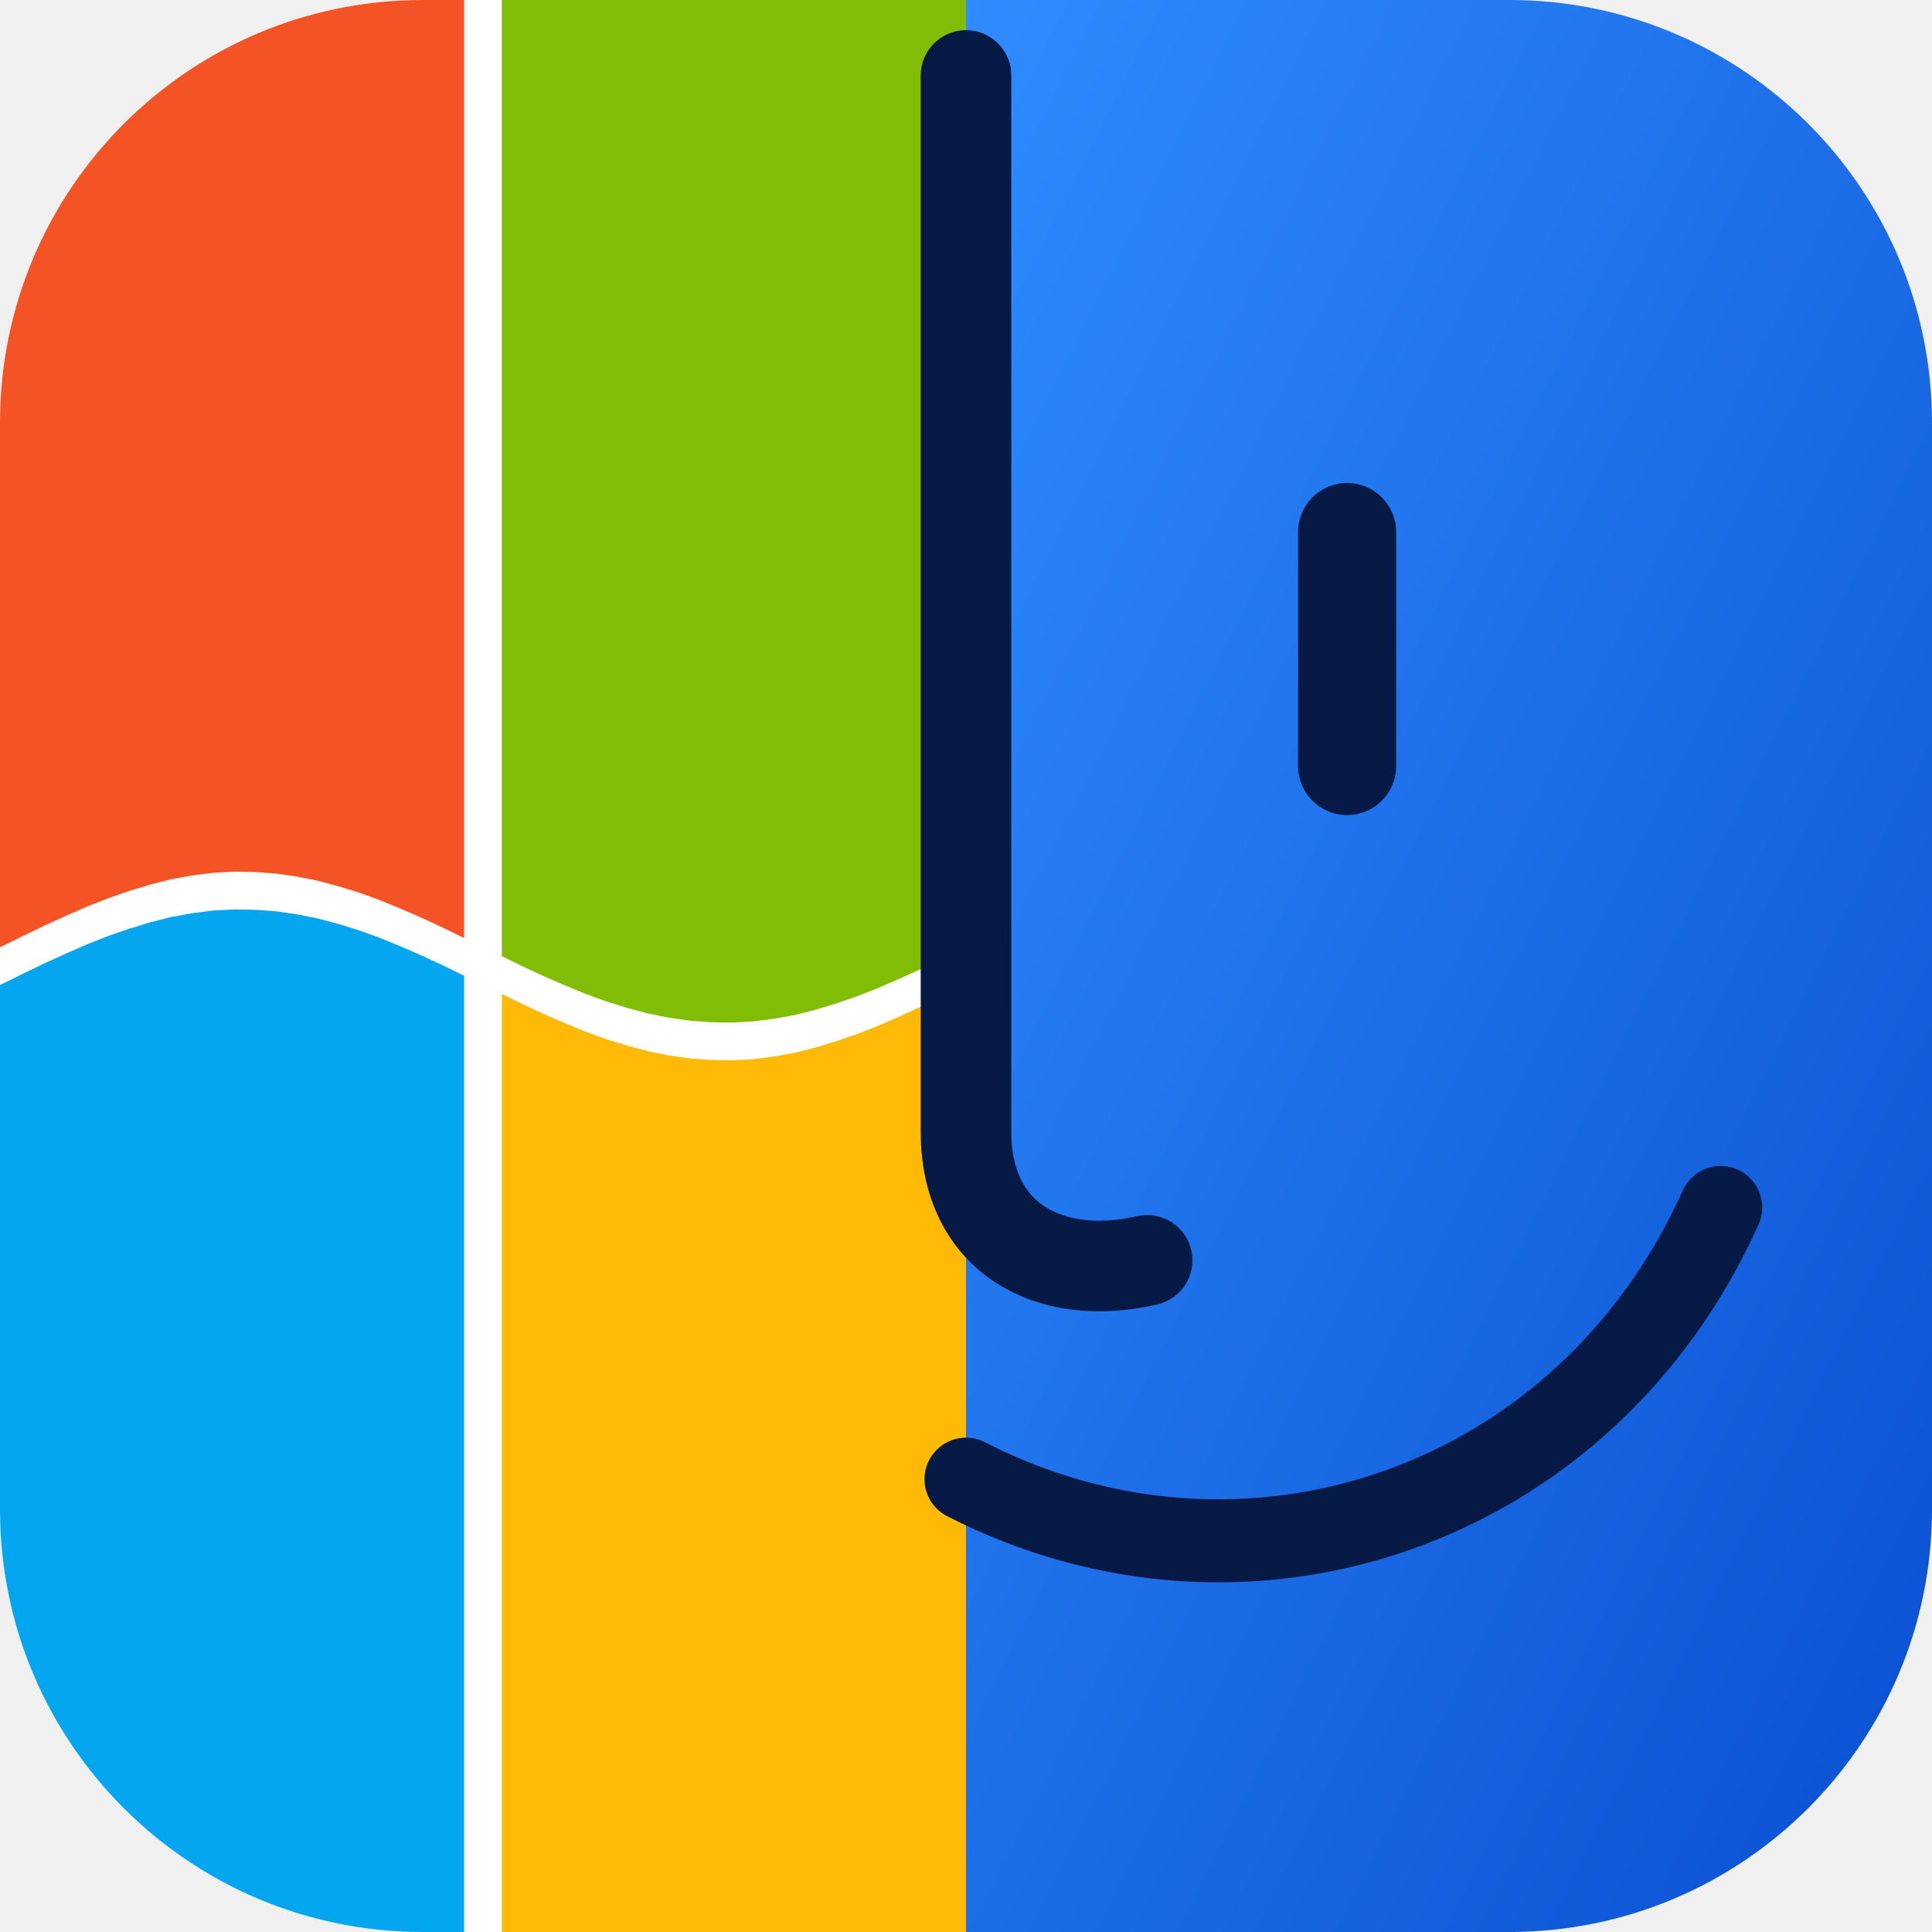
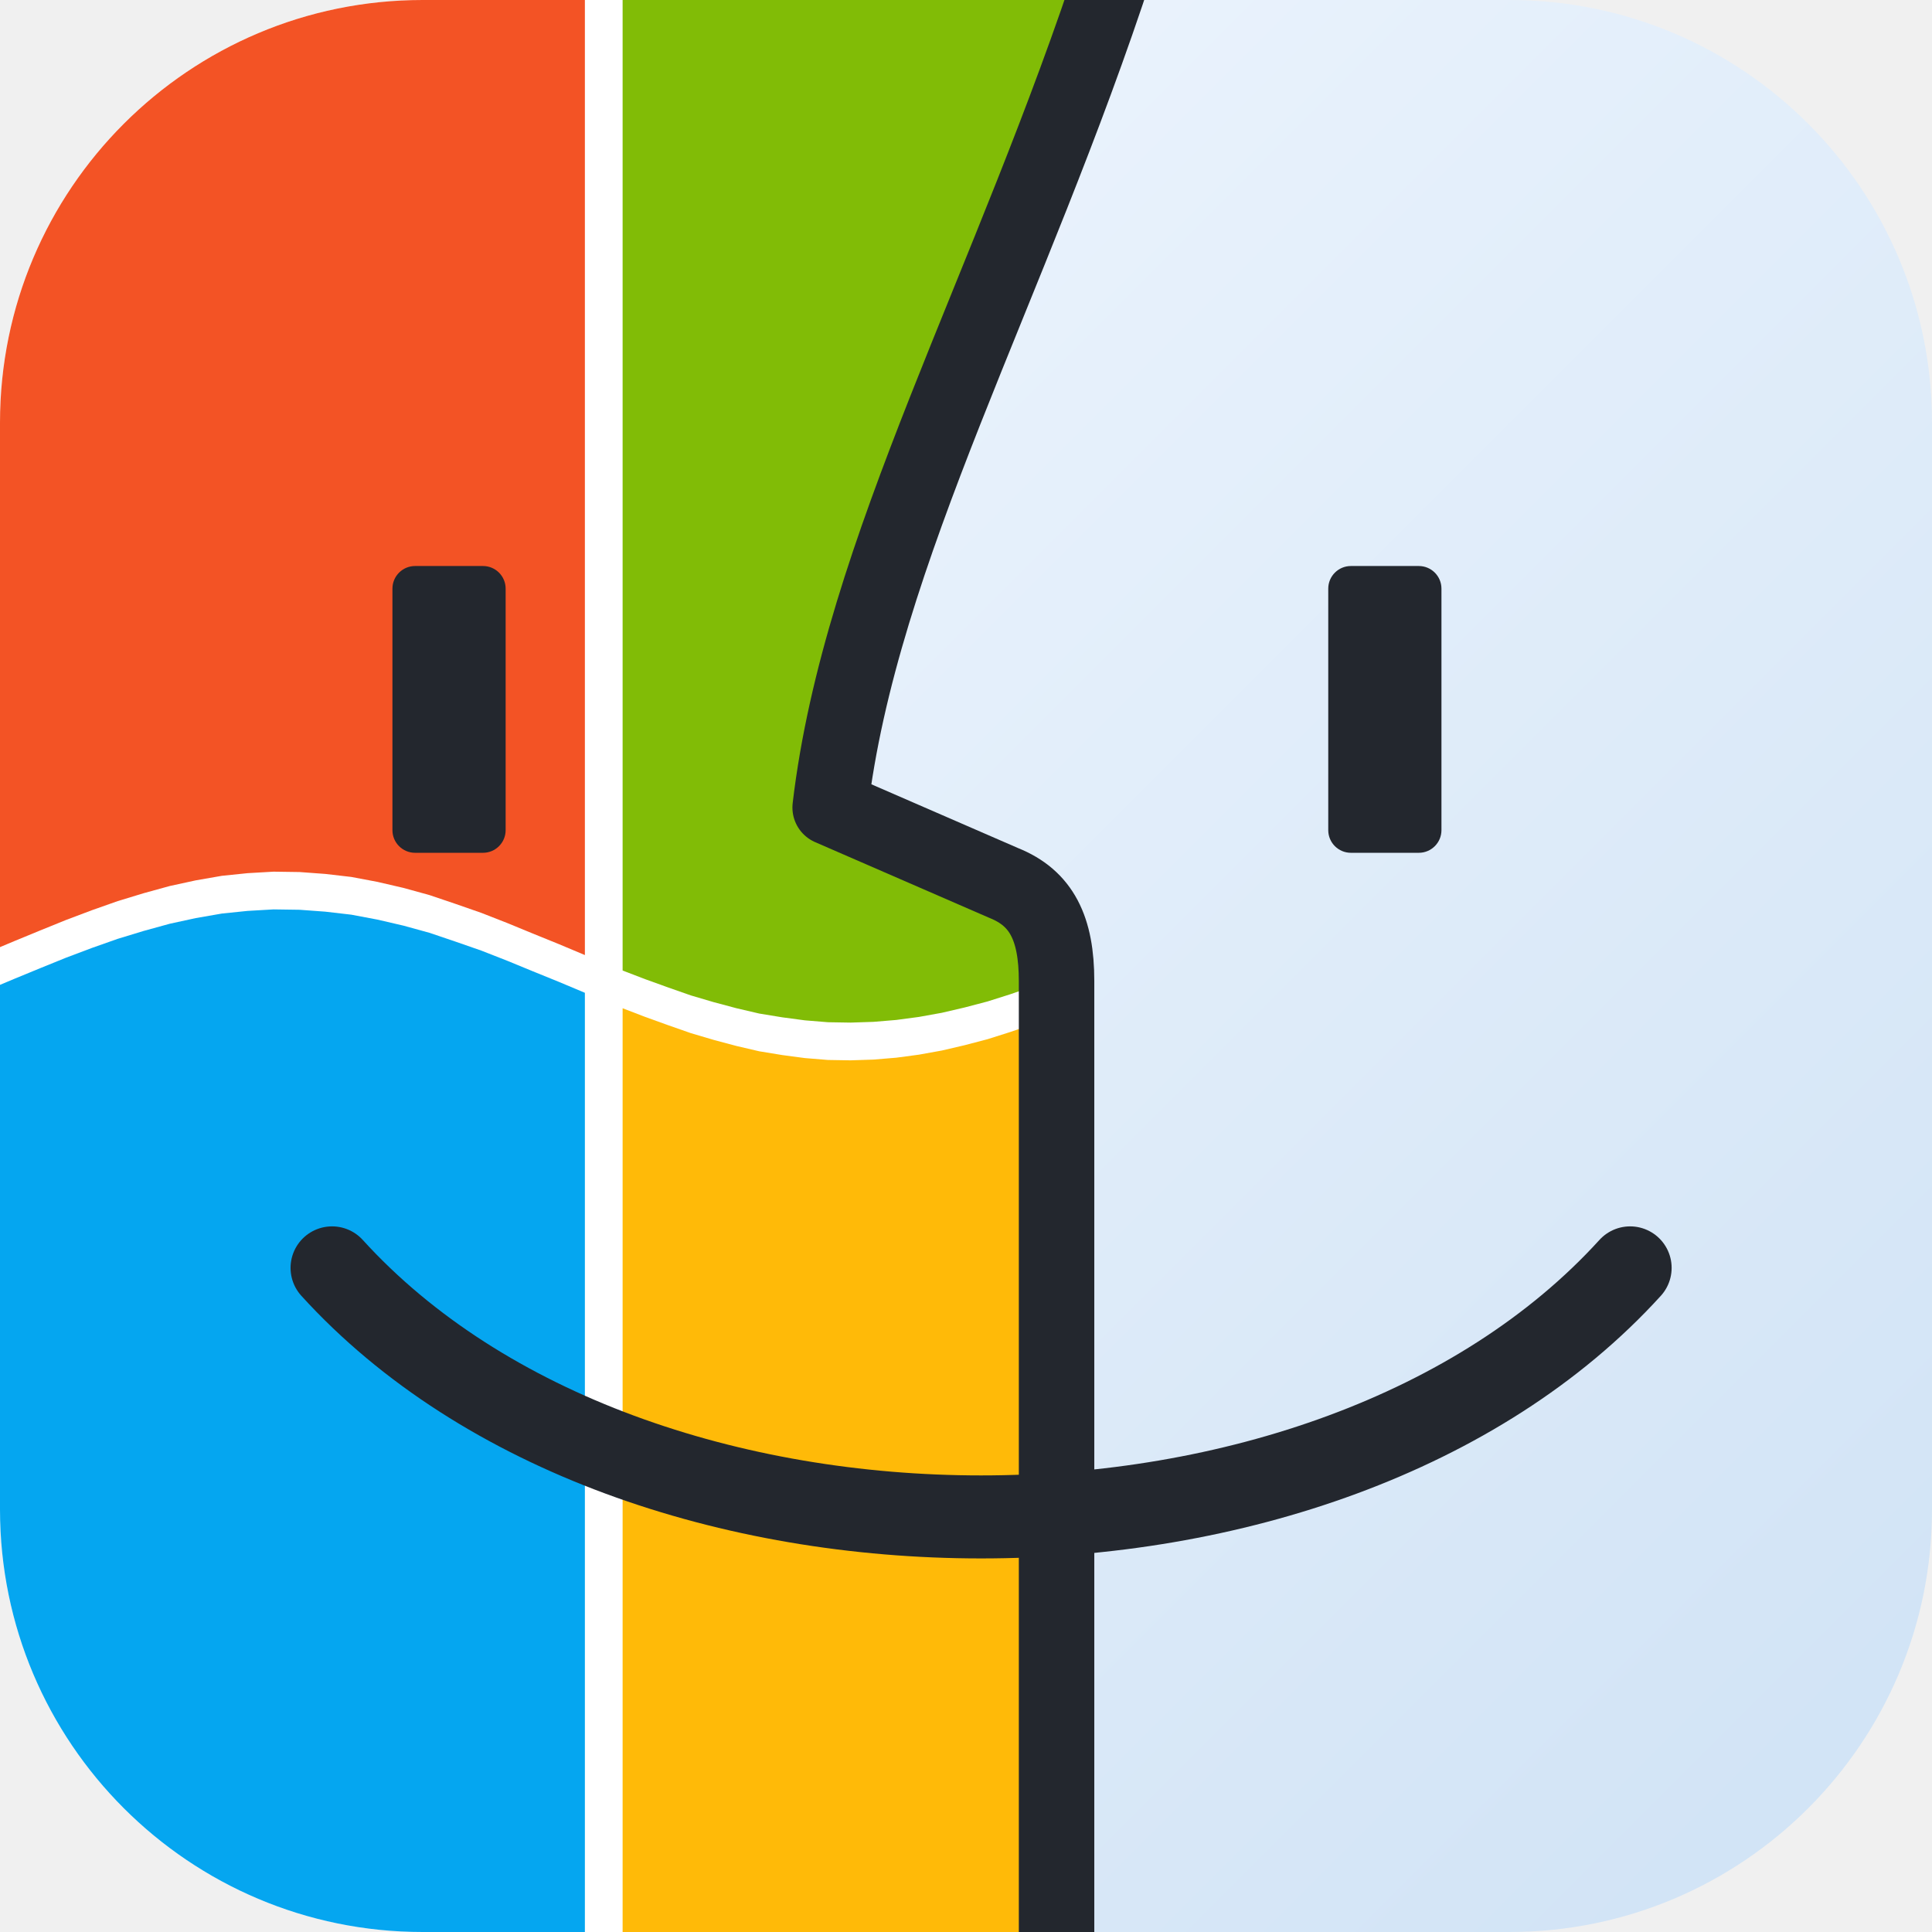
<svg xmlns="http://www.w3.org/2000/svg" viewBox="0 0 512 512" width="512" height="512">
  <defs>
-     <linearGradient id="wl" x1="0" y1="0" x2="1" y2="1">
-       <stop offset="0" stop-color="#ffffff" />
-       <stop offset="1" stop-color="#d5dfec" />
-     </linearGradient>
-     <linearGradient id="fr" x1="0" y1="0" x2="1" y2="1">
-       <stop offset="0" stop-color="#2f8cff" />
-       <stop offset="1" stop-color="#0a4fd0" />
+     <linearGradient id="lt" x1="0" y1="0" x2="1" y2="1">
+       <stop offset="0" stop-color="#f4f9ff" />
+       <stop offset="1" stop-color="#cfe2f5" />
    </linearGradient>
    <clipPath id="sq">
      <rect width="512" height="512" rx="112" />
    </clipPath>
-     <clipPath id="Lh">
-       <rect width="256" height="512" />
+     <clipPath id="Lreg">
+       <path d="M-10 -10 L296 -10 C268 76 228 146 220 214 L266 234 C276 238 280 246 280 260 L280 522 L-10 522 Z" />
    </clipPath>
  </defs>
  <g clip-path="url(#sq)">
-     <rect width="256" height="512" fill="#fff" />
-     <rect x="256" width="256" height="512" fill="url(#fr)" />
-     <g clip-path="url(#Lh)">
-       <path d="M-10.0 -55.1 L-4.5 -57.8 L1.1 -60.5 L6.6 -63.2 L12.2 -65.9 L17.7 -68.4 L23.2 -70.8 L28.8 -73.0 L34.3 -74.9 L39.9 -76.6 L45.4 -78.0 L51.0 -79.0 L56.5 -79.7 L62.0 -80.0 L67.6 -79.9 L73.1 -79.5 L78.7 -78.7 L84.2 -77.6 L89.8 -76.1 L95.3 -74.4 L100.8 -72.4 L106.4 -70.1 L111.9 -67.7 L117.5 -65.1 L123.0 -62.4 L123.0 248.6 L117.5 245.9 L111.9 243.3 L106.4 240.9 L100.8 238.6 L95.3 236.6 L89.8 234.9 L84.2 233.4 L78.7 232.3 L73.1 231.5 L67.6 231.1 L62.0 231.0 L56.5 231.3 L51.0 232.0 L45.4 233.0 L39.9 234.4 L34.3 236.1 L28.8 238.0 L23.2 240.2 L17.7 242.6 L12.2 245.1 L6.6 247.8 L1.1 250.5 L-4.5 253.2 L-10.0 255.9 Z" fill="#f35325" />
-       <path d="M133.0 -57.6 L138.5 -54.9 L144.1 -52.3 L149.6 -49.9 L155.2 -47.6 L160.7 -45.6 L166.2 -43.9 L171.8 -42.4 L177.3 -41.3 L182.9 -40.5 L188.4 -40.1 L194.0 -40.0 L199.5 -40.3 L205.0 -41.0 L210.6 -42.0 L216.1 -43.4 L221.7 -45.1 L227.2 -47.0 L232.8 -49.2 L238.3 -51.6 L243.8 -54.1 L249.4 -56.8 L254.9 -59.5 L260.5 -62.2 L266.0 -64.9 L266.0 246.1 L260.5 248.8 L254.9 251.5 L249.4 254.2 L243.8 256.9 L238.3 259.4 L232.8 261.8 L227.2 264.0 L221.7 265.9 L216.1 267.6 L210.6 269.0 L205.0 270.0 L199.5 270.7 L194.0 271.0 L188.4 270.9 L182.9 270.5 L177.3 269.7 L171.8 268.6 L166.2 267.1 L160.7 265.4 L155.2 263.4 L149.6 261.1 L144.1 258.7 L138.5 256.1 L133.0 253.4 Z" fill="#81bc06" />
-       <path d="M-10.0 265.9 L-4.5 263.2 L1.1 260.5 L6.6 257.8 L12.2 255.1 L17.7 252.6 L23.2 250.2 L28.8 248.0 L34.3 246.1 L39.9 244.4 L45.4 243.0 L51.0 242.0 L56.5 241.3 L62.0 241.0 L67.6 241.1 L73.1 241.5 L78.7 242.3 L84.2 243.4 L89.8 244.9 L95.3 246.6 L100.8 248.6 L106.4 250.9 L111.9 253.3 L117.5 255.9 L123.0 258.6 L123.0 569.6 L117.5 566.9 L111.9 564.3 L106.4 561.9 L100.8 559.6 L95.3 557.6 L89.8 555.9 L84.2 554.4 L78.7 553.3 L73.1 552.5 L67.6 552.1 L62.0 552.0 L56.5 552.3 L51.0 553.0 L45.4 554.0 L39.9 555.4 L34.3 557.1 L28.8 559.0 L23.2 561.2 L17.7 563.6 L12.2 566.1 L6.6 568.8 L1.1 571.5 L-4.5 574.2 L-10.0 576.9 Z" fill="#05a6f0" />
-       <path d="M133.0 263.4 L138.5 266.1 L144.1 268.7 L149.6 271.1 L155.2 273.4 L160.7 275.4 L166.2 277.1 L171.8 278.6 L177.3 279.7 L182.9 280.5 L188.4 280.9 L194.0 281.0 L199.5 280.7 L205.0 280.0 L210.6 279.0 L216.1 277.6 L221.7 275.9 L227.2 274.0 L232.8 271.8 L238.3 269.4 L243.8 266.9 L249.4 264.2 L254.9 261.5 L260.5 258.8 L266.0 256.1 L266.0 567.1 L260.5 569.8 L254.9 572.5 L249.4 575.2 L243.8 577.9 L238.3 580.4 L232.8 582.8 L227.2 585.0 L221.7 586.9 L216.1 588.6 L210.6 590.0 L205.0 591.0 L199.5 591.7 L194.0 592.0 L188.4 591.9 L182.9 591.5 L177.3 590.7 L171.8 589.6 L166.2 588.1 L160.7 586.4 L155.2 584.4 L149.6 582.1 L144.1 579.7 L138.5 577.1 L133.0 574.4 Z" fill="#ffba08" />
+     <rect width="512" height="512" fill="url(#lt)" />
+     <g clip-path="url(#Lreg)">
+       <rect x="-10" y="-10" width="320" height="540" fill="#fff" />
+       <path d="M-10.0 -55.8 L-3.1 -58.7 L3.8 -61.6 L10.6 -64.4 L17.5 -67.2 L24.4 -69.8 L31.2 -72.2 L38.1 -74.3 L45.0 -76.2 L51.9 -77.7 L58.8 -78.9 L65.6 -79.6 L72.5 -80.0 L79.4 -79.9 L86.2 -79.4 L93.1 -78.6 L100.0 -77.3 L106.9 -75.7 L113.8 -73.8 L120.6 -71.5 L127.5 -69.1 L134.4 -66.4 L141.2 -63.6 L148.1 -60.8 L155.0 -57.9 L155.0 253.1 L148.1 250.2 L141.2 247.4 L134.4 244.6 L127.5 241.9 L120.6 239.5 L113.8 237.2 L106.9 235.3 L100.0 233.7 L93.1 232.4 L86.2 231.6 L79.4 231.1 L72.5 231.0 L65.6 231.4 L58.8 232.1 L51.9 233.3 L45.0 234.8 L38.1 236.7 L31.2 238.8 L24.4 241.2 L17.5 243.8 L10.6 246.6 L3.8 249.4 L-3.1 252.3 L-10.0 255.2 Z" fill="#f35325" />
+       <path d="M165.0 -53.8 L171.0 -51.5 L177.1 -49.3 L183.1 -47.2 L189.2 -45.4 L195.2 -43.8 L201.2 -42.4 L207.3 -41.4 L213.3 -40.6 L219.4 -40.1 L225.4 -40.0 L231.5 -40.2 L237.5 -40.7 L243.5 -41.5 L249.6 -42.6 L255.6 -44.0 L261.7 -45.6 L267.7 -47.5 L273.8 -49.6 L279.8 -51.8 L285.8 -54.2 L291.9 -56.6 L297.9 -59.1 L304.0 -61.7 L310.0 -64.2 L310.0 246.8 L304.0 249.3 L297.9 251.9 L291.9 254.4 L285.8 256.8 L279.8 259.2 L273.8 261.4 L267.7 263.5 L261.7 265.4 L255.6 267.0 L249.6 268.4 L243.5 269.5 L237.5 270.3 L231.5 270.8 L225.4 271.0 L219.4 270.9 L213.3 270.4 L207.3 269.6 L201.2 268.6 L195.2 267.2 L189.2 265.6 L183.1 263.8 L177.1 261.7 L171.0 259.5 L165.0 257.2 Z" fill="#81bc06" />
+       <path d="M-10.0 265.2 L-3.1 262.3 L3.8 259.4 L10.6 256.6 L17.5 253.8 L24.4 251.2 L31.2 248.8 L38.1 246.7 L45.0 244.8 L51.9 243.3 L58.8 242.1 L65.6 241.4 L72.5 241.0 L79.4 241.1 L86.2 241.6 L93.1 242.4 L100.0 243.7 L106.9 245.3 L113.8 247.2 L120.6 249.5 L127.5 251.9 L134.4 254.6 L141.2 257.4 L148.1 260.2 L155.0 263.1 L155.0 574.1 L148.1 571.2 L141.2 568.4 L134.4 565.6 L127.5 562.9 L120.6 560.5 L113.8 558.2 L106.9 556.3 L100.0 554.7 L93.1 553.4 L86.2 552.6 L79.4 552.1 L72.5 552.0 L65.6 552.4 L58.8 553.1 L51.9 554.3 L45.0 555.8 L38.1 557.7 L31.2 559.8 L24.4 562.2 L17.5 564.8 L10.6 567.6 L3.8 570.4 L-3.1 573.3 L-10.0 576.2 Z" fill="#05a6f0" />
+       <path d="M165.0 267.2 L171.0 269.5 L177.1 271.7 L183.1 273.8 L189.2 275.6 L195.2 277.2 L201.2 278.6 L207.3 279.6 L213.3 280.4 L219.4 280.9 L225.4 281.0 L231.5 280.8 L237.5 280.3 L243.5 279.5 L249.6 278.4 L255.6 277.0 L261.7 275.4 L267.7 273.5 L273.8 271.4 L279.8 269.2 L285.8 266.8 L291.9 264.4 L297.9 261.9 L304.0 259.3 L310.0 256.8 L310.0 567.8 L304.0 570.3 L297.9 572.9 L291.9 575.4 L285.8 577.8 L279.8 580.2 L273.8 582.4 L267.7 584.5 L261.7 586.4 L255.6 588.0 L249.6 589.4 L243.5 590.5 L237.5 591.3 L231.5 591.8 L225.4 592.0 L219.4 591.9 L213.3 591.4 L207.3 590.6 L201.2 589.6 L195.2 588.2 L189.2 586.6 L183.1 584.8 L177.1 582.7 L171.0 580.5 L165.0 578.2 Z" fill="#ffba08" />
    </g>
-     <g fill="none" stroke="#071a45" stroke-linecap="round" stroke-width="24">
-       <path d="M256 20 V300 C256 328 278 340 304 334" />
-       <path d="M256 392 C330 430 420 400 456 320" stroke-width="22" />
+     <path d="M296 -10 C268 76 228 146 220 214 L266 234 C276 238 280 246 280 260 L280 522" fill="none" stroke="#23272e" stroke-width="20" stroke-linejoin="round" stroke-linecap="round" />
+     <g fill="#23272e">
+       <rect x="104" y="150" width="30" height="76" rx="6" />
+       <rect x="352" y="150" width="30" height="76" rx="6" />
    </g>
-     <rect x="344" y="128" width="26" height="88" rx="13" fill="#071a45" />
-     <rect x="253" width="6" height="512" fill="#fff" fill-opacity=".0" />
+     <path d="M88 336 C168 424 352 424 432 336" fill="none" stroke="#23272e" stroke-width="22" stroke-linecap="round" />
  </g>
</svg>
